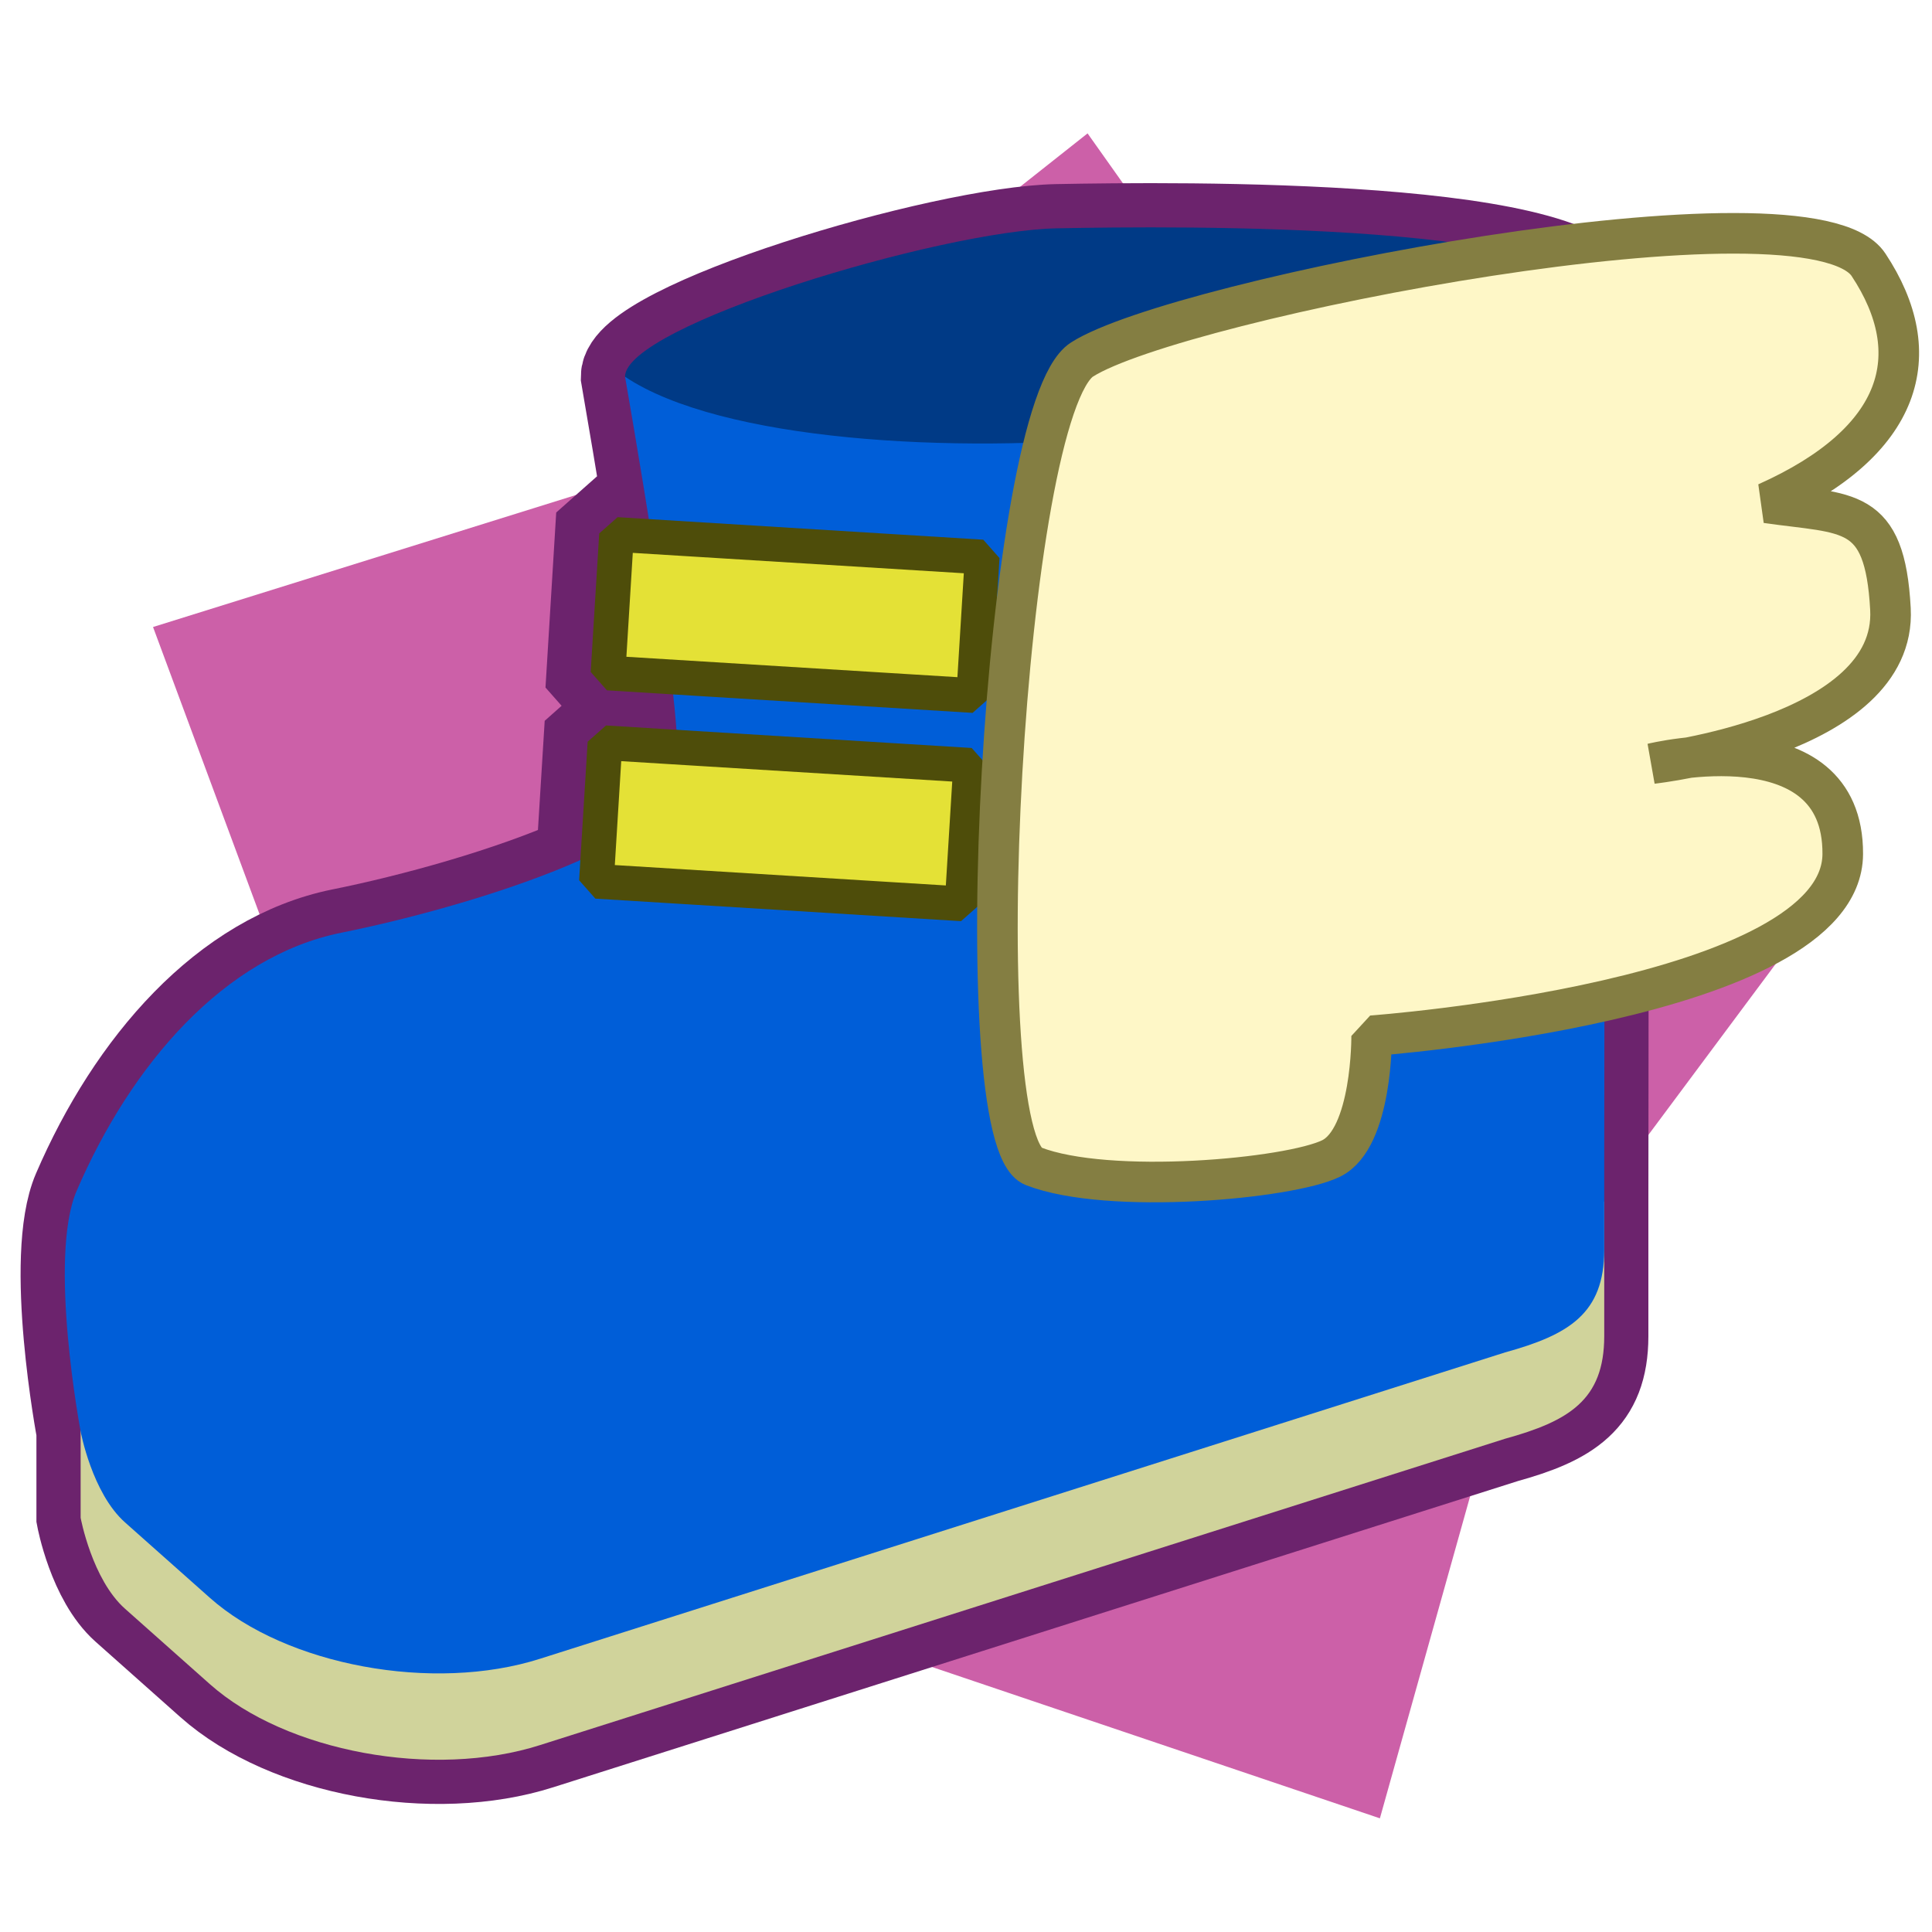
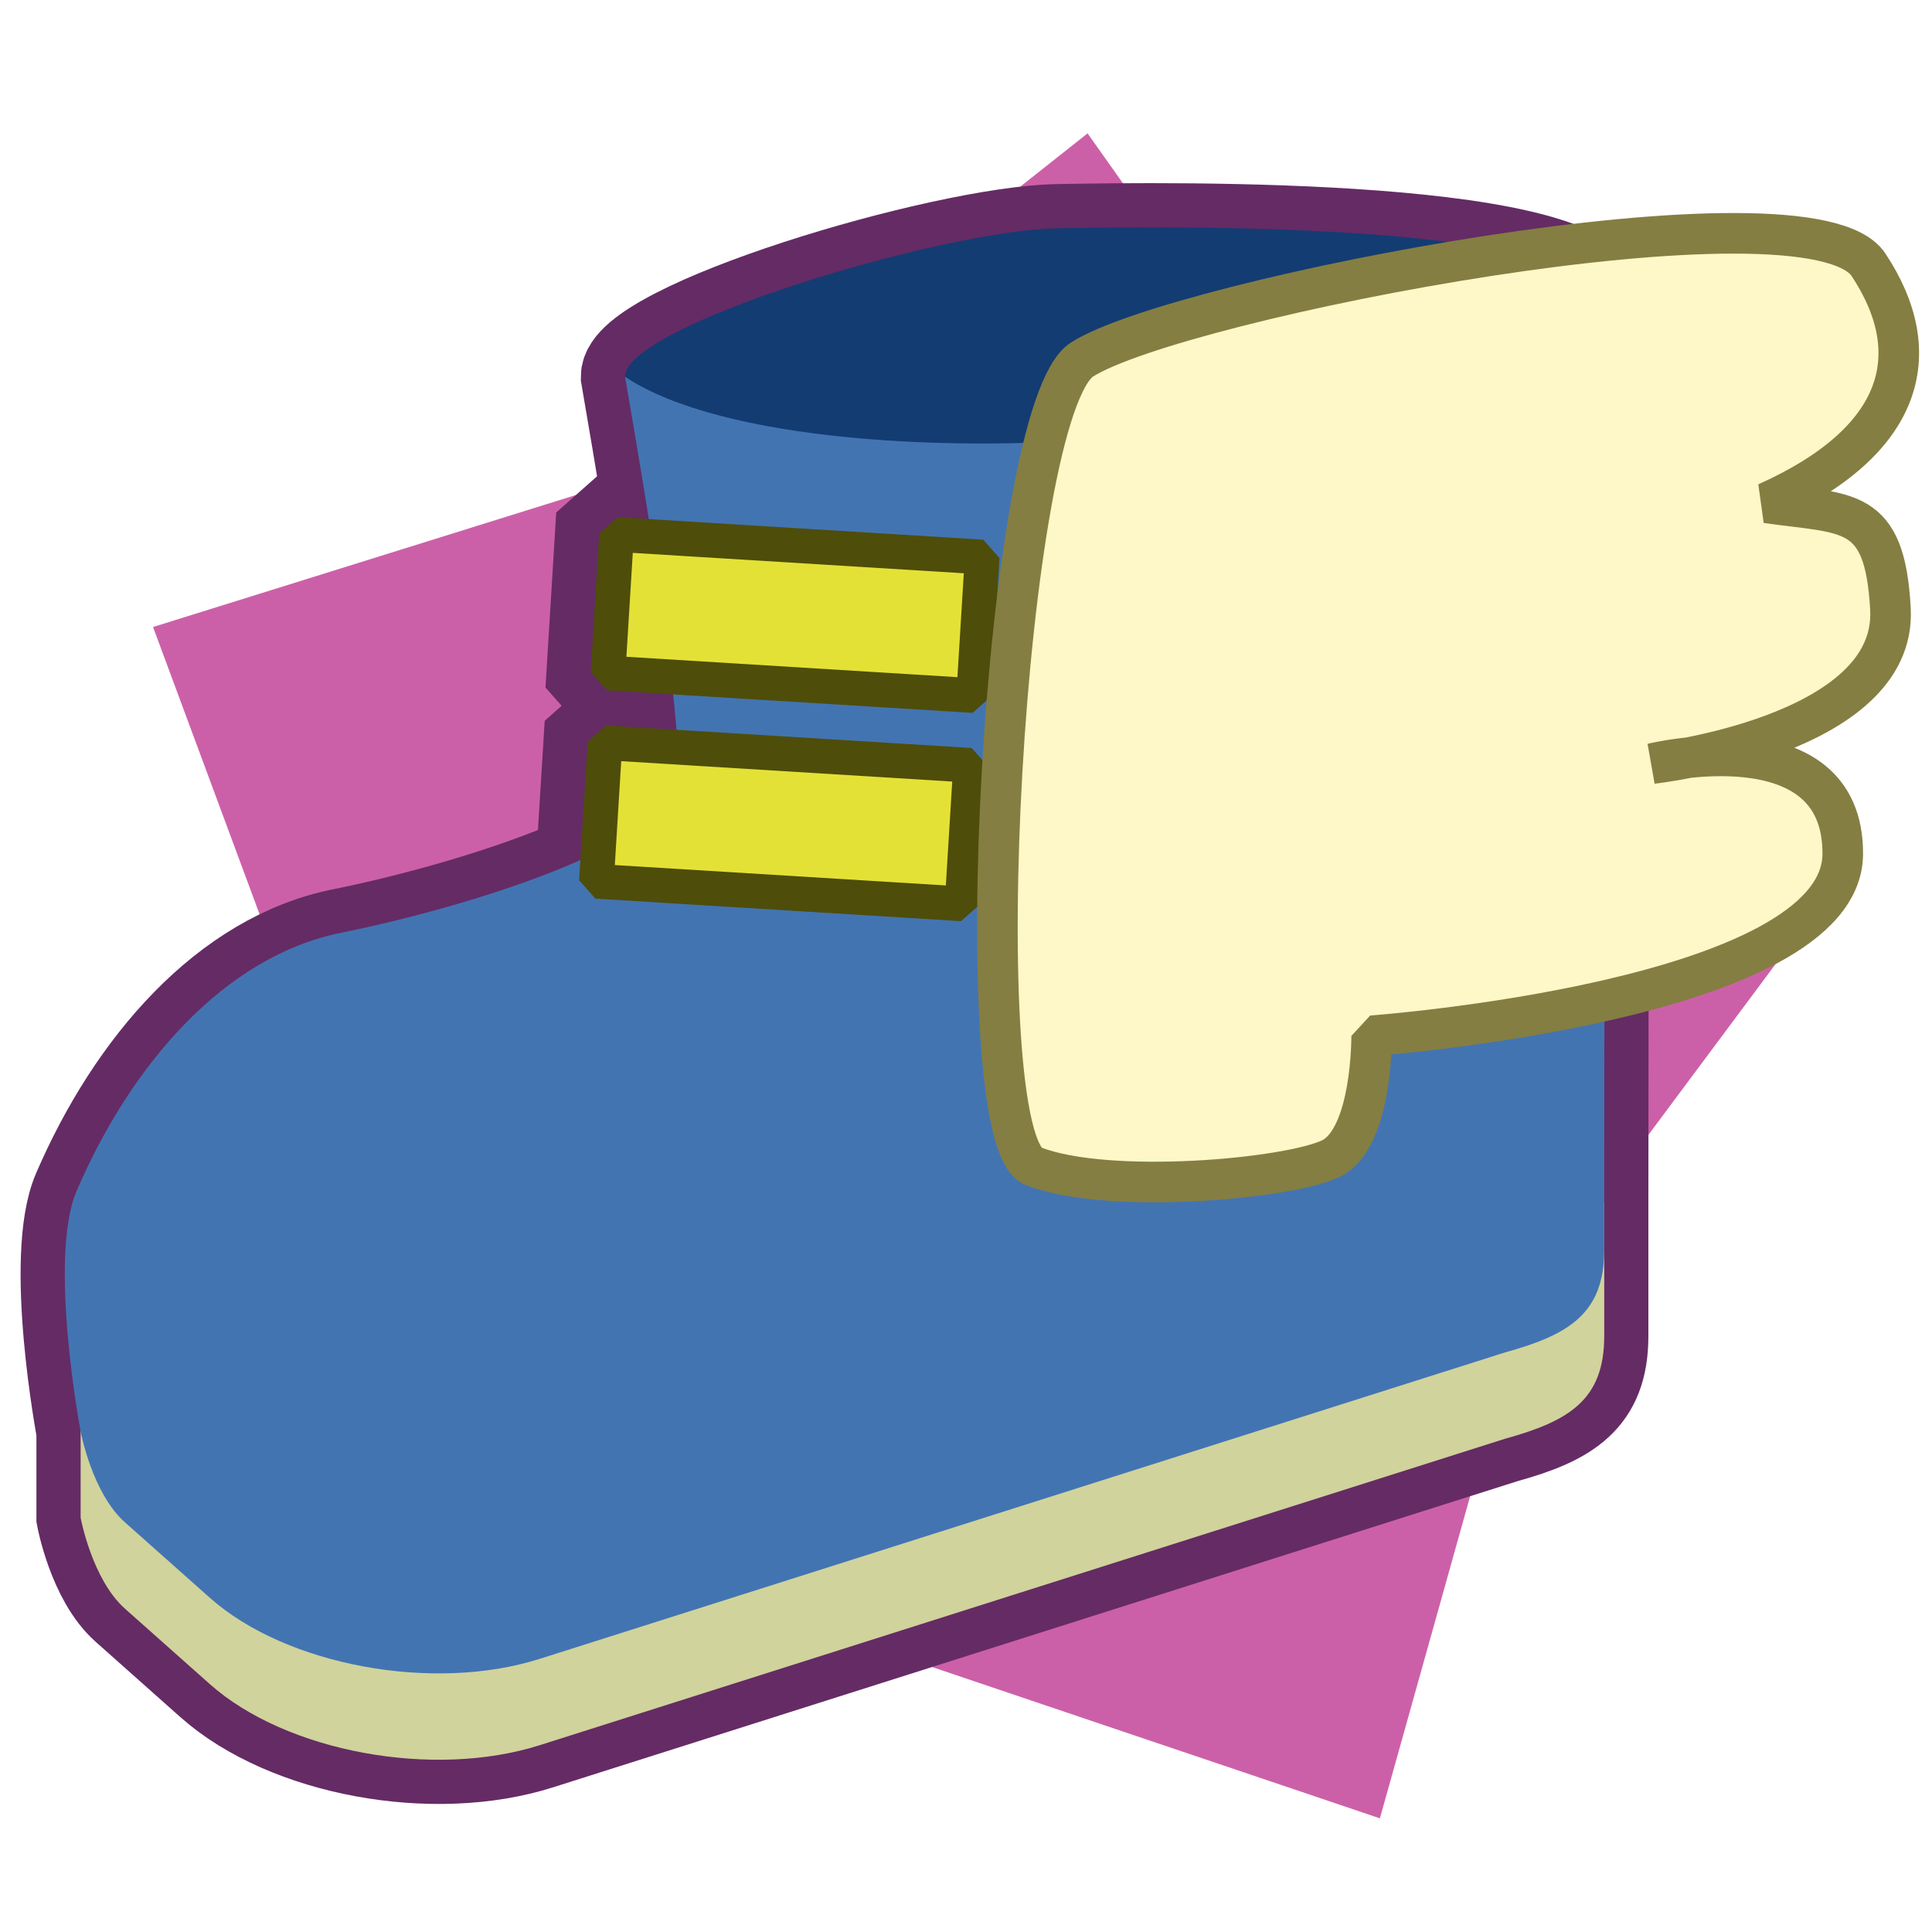
<svg xmlns="http://www.w3.org/2000/svg" width="54.638mm" height="54.638mm" viewBox="0 0 54.638 54.638" version="1.1" id="svg1" xml:space="preserve">
  <defs id="defs1" />
  <g id="layer1" transform="translate(-12.05396,-45.93886)">
    <path style="fill:#cc60a8;fill-opacity:1;stroke-width:1.5" id="path3" d="m 21.667,77.922 -5.285,-14.251 14.509,-4.529 11.92,-9.431 8.791,12.4 12.653,8.423 -9.076,12.192 -4.101,14.636 -14.4,-4.865 -15.187,0.623 z" />
-     <path id="path17" style="fill:none;fill-opacity:1;stroke:#6c236d;stroke-width:2.5;stroke-dasharray:none;stroke-opacity:1" d="M 41.948 52.395 C 38.644 52.46 29.73 55.148 29.73 56.592 C 29.931 57.757 30.172 59.173 30.402 60.619 L 29.52 60.564 L 29 61.025 L 28.76 64.943 L 29.219 65.463 L 31.092 65.578 C 31.13 65.935 31.161 66.27 31.185 66.577 L 29.193 66.455 L 28.674 66.916 L 28.467 70.263 C 26.446 71.164 23.716 71.912 21.705 72.317 C 18.401 72.983 15.763 76.037 14.222 79.615 C 13.406 81.509 14.334 86.42 14.334 86.42 L 14.334 88.862 C 14.334 88.862 14.656 90.605 15.589 91.435 L 17.986 93.566 C 20.144 95.484 24.31 96.254 27.326 95.291 L 54.616 86.628 C 56.42 86.129 57.418 85.531 57.421 83.732 L 57.421 81.305 C 57.421 81.3 57.421 81.296 57.421 81.291 C 57.421 81.276 57.421 81.26 57.421 81.245 L 57.421 79.921 L 57.421 79.921 C 57.421 73.3 57.46 60.937 57.46 54.648 L 57.46 54.641 C 57.46 52.19 45.251 52.331 41.948 52.395 z " />
+     <path id="path17" style="fill:none;fill-opacity:1;stroke:#652b65;stroke-width:2.5;stroke-dasharray:none;stroke-opacity:1" d="M 41.948 52.395 C 38.644 52.46 29.73 55.148 29.73 56.592 C 29.931 57.757 30.172 59.173 30.402 60.619 L 29.52 60.564 L 29 61.025 L 28.76 64.943 L 29.219 65.463 L 31.092 65.578 C 31.13 65.935 31.161 66.27 31.185 66.577 L 29.193 66.455 L 28.674 66.916 L 28.467 70.263 C 26.446 71.164 23.716 71.912 21.705 72.317 C 18.401 72.983 15.763 76.037 14.222 79.615 C 13.406 81.509 14.334 86.42 14.334 86.42 L 14.334 88.862 C 14.334 88.862 14.656 90.605 15.589 91.435 L 17.986 93.566 C 20.144 95.484 24.31 96.254 27.326 95.291 L 54.616 86.628 C 56.42 86.129 57.418 85.531 57.421 83.732 L 57.421 81.305 C 57.421 81.3 57.421 81.296 57.421 81.291 C 57.421 81.276 57.421 81.26 57.421 81.245 L 57.421 79.921 L 57.421 79.921 C 57.421 73.3 57.46 60.937 57.46 54.648 L 57.46 54.641 C 57.46 52.19 45.251 52.331 41.948 52.395 z " />
    <g id="g17" transform="matrix(1.030205,0,0,1.030205,-2.151032,-4.936137)">
-       <path style="fill:#003a86;fill-opacity:1;stroke:none;stroke-width:5.598;stroke-dasharray:none;stroke-opacity:1" d="m 30.946,59.725 c 0,-1.402 8.653,-4.011 11.859,-4.074 3.207,-0.063 15.058,-0.199 15.058,2.18 0,2.379 -7.859,7.66 -11.883,7.691 -4.024,0.031 -9.117,-0.409 -10.783,-0.975 -1.666,-0.566 -4.252,-4.823 -4.252,-4.823 z" id="path13" />
+       <path style="fill:#133c73;fill-opacity:1;stroke:none;stroke-width:5.598;stroke-dasharray:none;stroke-opacity:1" d="m 30.946,59.725 c 0,-1.402 8.653,-4.011 11.859,-4.074 3.207,-0.063 15.058,-0.199 15.058,2.18 0,2.379 -7.859,7.66 -11.883,7.691 -4.024,0.031 -9.117,-0.409 -10.783,-0.975 -1.666,-0.566 -4.252,-4.823 -4.252,-4.823 z" id="path13" />
      <path id="rect2" style="fill:#d0d39b;fill-opacity:1;stroke:none;stroke-width:1.226;stroke-opacity:1" d="m 16.002,87.269 v 3.779 c 0,0 0.312,1.692 1.219,2.498 l 2.327,2.068 c 2.094,1.862 6.138,2.609 9.067,1.674 l 26.489,-8.409 c 1.752,-0.484 2.72,-1.065 2.723,-2.811 v -3.699 z" />
-       <path id="path12" style="fill:#005ed8;fill-opacity:1;stroke:none;stroke-width:1.226;stroke-opacity:1" d="m 57.864,57.83 c -2.166,2.838 -8.048,3.018 -12.952,3.521 -4.904,0.503 -11.33,0.139 -13.965,-1.626 0.603,3.485 1.572,9.304 1.446,11.064 -0.126,1.76 -5.778,3.502 -9.236,4.199 -3.207,0.647 -5.768,3.611 -7.264,7.085 -0.792,1.839 0.109,6.605 0.109,6.605 0,0 0.312,1.692 1.219,2.498 l 2.327,2.068 c 2.094,1.862 6.138,2.609 9.067,1.674 l 26.489,-8.409 c 1.752,-0.484 2.72,-1.065 2.723,-2.811 -0.005,-5.953 0.038,-19.316 0.038,-25.869 z" />
+       <path id="path12" style="fill:#4374b2;fill-opacity:1;stroke:none;stroke-width:1.226;stroke-opacity:1" d="m 57.864,57.83 c -2.166,2.838 -8.048,3.018 -12.952,3.521 -4.904,0.503 -11.33,0.139 -13.965,-1.626 0.603,3.485 1.572,9.304 1.446,11.064 -0.126,1.76 -5.778,3.502 -9.236,4.199 -3.207,0.647 -5.768,3.611 -7.264,7.085 -0.792,1.839 0.109,6.605 0.109,6.605 0,0 0.312,1.692 1.219,2.498 l 2.327,2.068 c 2.094,1.862 6.138,2.609 9.067,1.674 l 26.489,-8.409 c 1.752,-0.484 2.72,-1.065 2.723,-2.811 -0.005,-5.953 0.038,-19.316 0.038,-25.869 z" />
      <g id="path5" style="opacity:1;stroke:#4e4d0a;stroke-opacity:1" transform="matrix(0.9508176,0.05857959,-0.05857959,0.9508176,1.742083,3.076198)">
        <path style="baseline-shift:baseline;display:inline;overflow:visible;vector-effect:none;fill:#4084ec;stroke:#4e4d0a;stroke-linejoin:bevel;stroke-opacity:1;enable-background:accumulate;stop-color:#000000;stop-opacity:1" d="M 34.291,64.021 H 44.848" id="path6" />
        <path style="baseline-shift:baseline;display:inline;overflow:visible;vector-effect:none;fill:#e4e136;stroke:#4e4d0a;stroke-linejoin:bevel;stroke-opacity:1;enable-background:accumulate;stop-color:#000000;stop-opacity:1" d="m 34.291,62.021 v 4 h 10.557 v -4 z" id="path7" />
      </g>
      <g id="g16" style="opacity:1;stroke:#4e4d0a;stroke-opacity:1" transform="matrix(0.9508176,0.05857959,-0.05857959,0.9508176,1.424426,8.794029)">
        <path style="baseline-shift:baseline;display:inline;overflow:visible;vector-effect:none;fill:#4084ec;stroke:#4e4d0a;stroke-linejoin:bevel;stroke-opacity:1;enable-background:accumulate;stop-color:#000000;stop-opacity:1" d="M 34.291,64.021 H 44.848" id="path15" />
        <path style="baseline-shift:baseline;display:inline;overflow:visible;vector-effect:none;fill:#e4e136;stroke:#4e4d0a;stroke-linejoin:bevel;stroke-opacity:1;enable-background:accumulate;stop-color:#000000;stop-opacity:1" d="m 34.291,62.021 v 4 h 10.557 v -4 z" id="path16" />
      </g>
    </g>
    <path style="fill:#fef7c7;fill-opacity:1;stroke:#847e42;stroke-width:1.148;stroke-linejoin:bevel;stroke-dasharray:none;stroke-opacity:1" d="m 42.656,56.105 c 2.693,-1.719 20.567,-5.205 22.24,-2.679 1.673,2.526 0.989,5.003 -2.882,6.734 2.3,0.331 3.346,0.074 3.503,3.003 0.193,3.6 -6.733,4.369 -6.733,4.369 0,0 5.407,-1.321 5.384,2.562 -0.024,4.169 -13.323,5.137 -13.323,5.137 0,0 0.027,2.894 -1.146,3.47 -1.173,0.576 -6.293,1.047 -8.421,0.22 C 39.316,78.157 40.422,57.531 42.656,56.105 Z" id="path10" />
  </g>
</svg>
